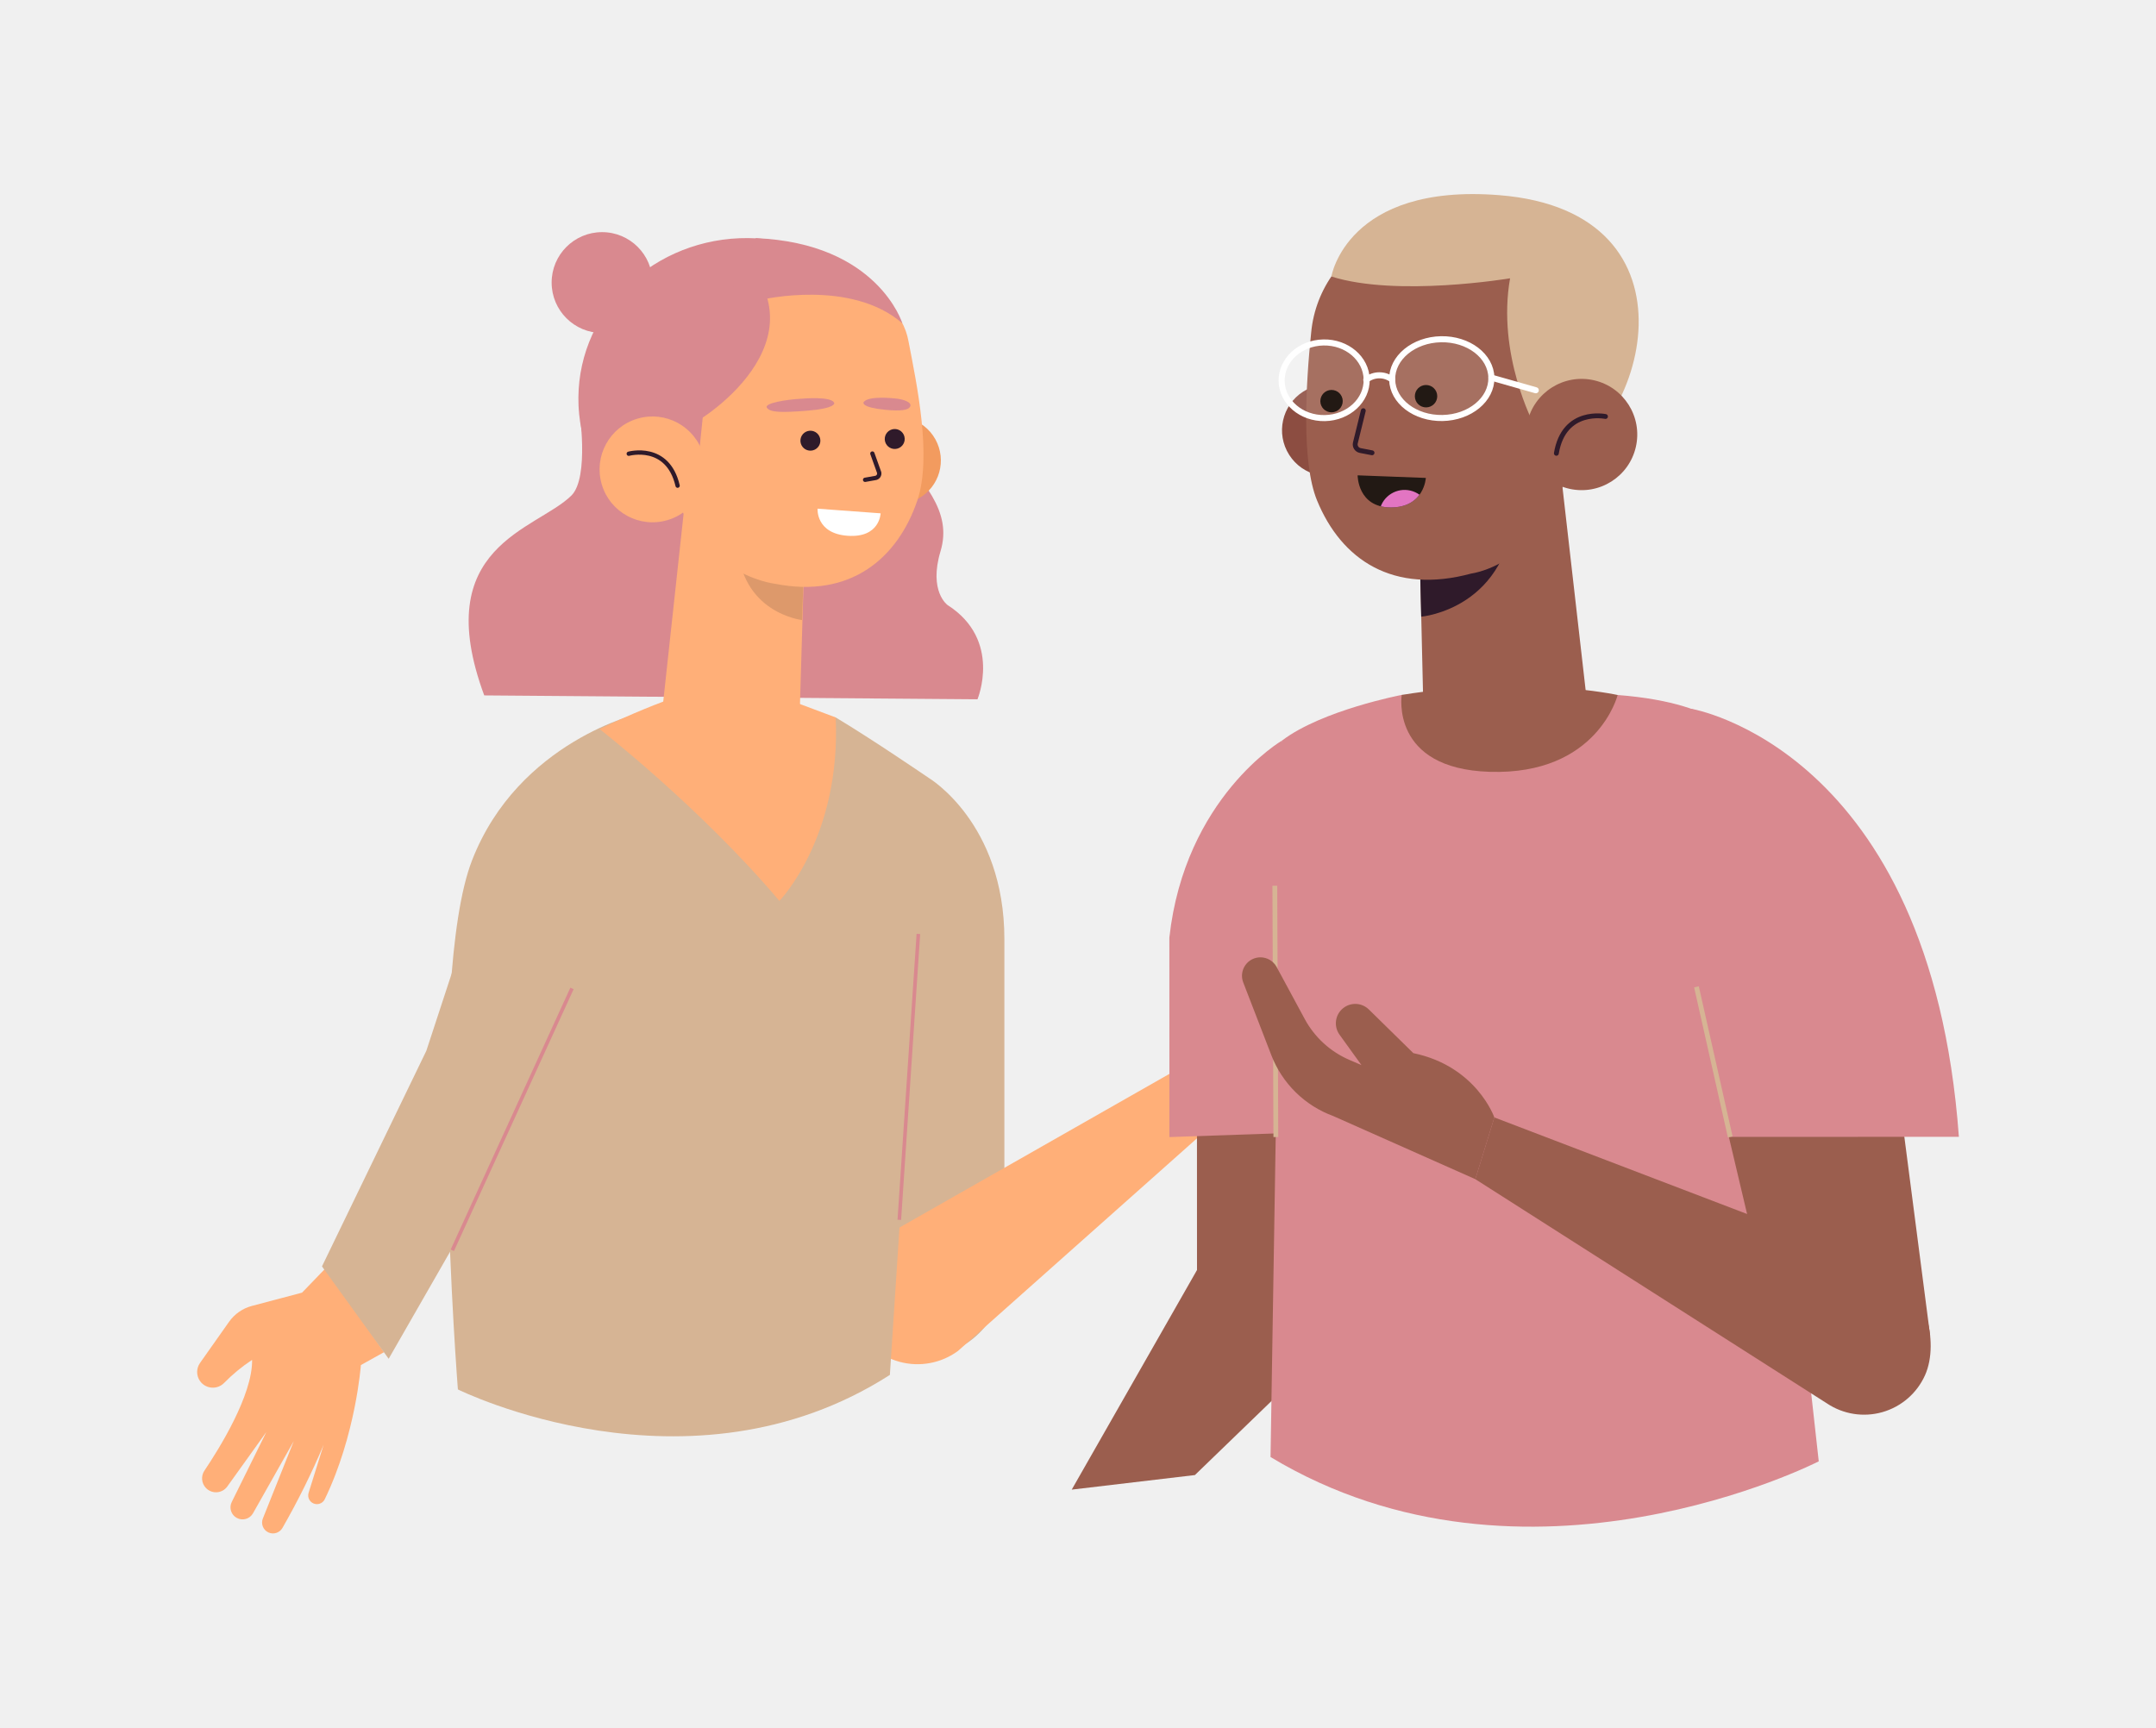
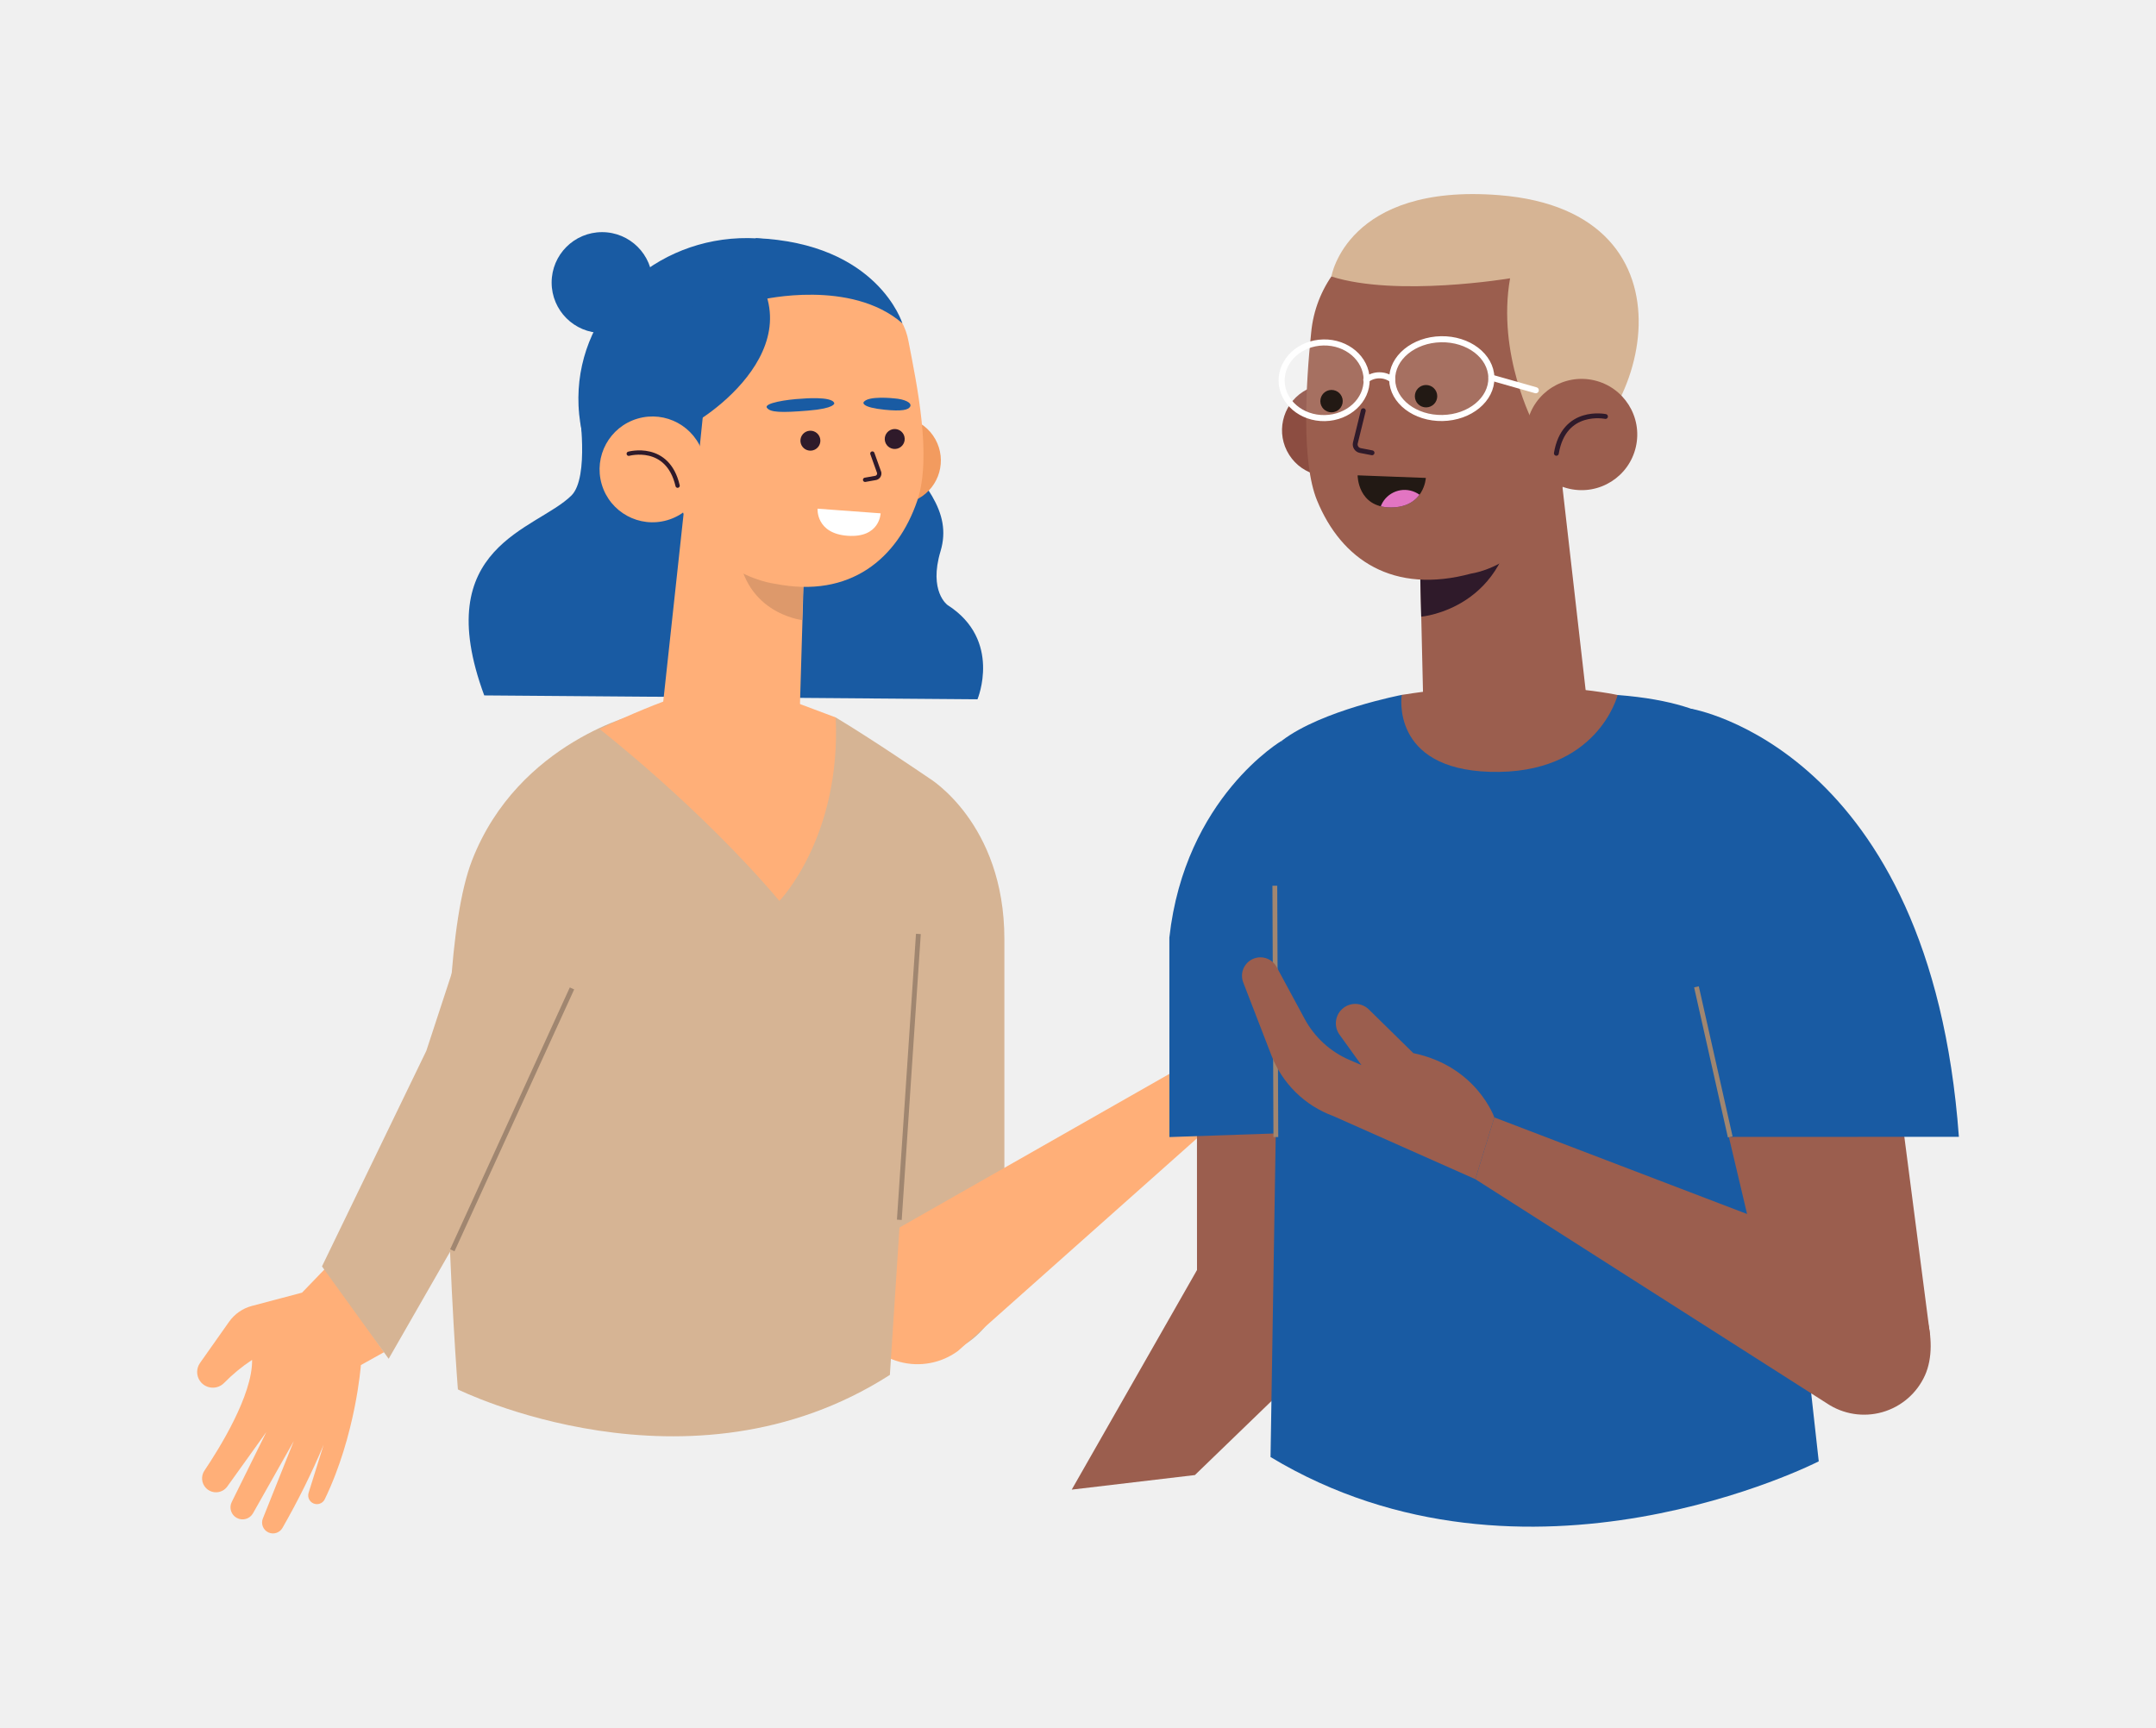
<svg xmlns="http://www.w3.org/2000/svg" id="_1" data-name="1" viewBox="0 0 448.837 359.689">
  <defs>
-     <style>.cls-1{fill:#221914;}.cls-2{fill:#d9898f;}.cls-3{fill:#f29b5f;}.cls-4{fill:#ffaf78;}.cls-5{fill:#dd996b;}.cls-13,.cls-14,.cls-16,.cls-6,.cls-8{fill:none;}.cls-13,.cls-6{stroke:#2f1a2a;}.cls-13,.cls-16,.cls-6{stroke-linecap:round;stroke-linejoin:round;}.cls-6{stroke-width:0.893px;}.cls-7{fill:#d6b494;}.cls-8{stroke:#d9898f;stroke-width:0.75px;}.cls-14,.cls-8{stroke-miterlimit:10;}.cls-15,.cls-9{fill:#fff;}.cls-10{fill:#8c4d41;}.cls-11{fill:#9b5e4e;}.cls-12{fill:#2f1a2a;}.cls-13{stroke-width:1.012px;}.cls-14{stroke:#d6b494;}.cls-15{opacity:0.11;}.cls-16{stroke:#fff;stroke-width:1.261px;}.cls-17{clip-path:url(#clip-path);}.cls-18{fill:#e275c2;}</style>
+     <style>.cls-1{fill:#221914;}.cls-2{fill:#195ba3;}.cls-3{fill:#f29b5f;}.cls-4{fill:#ffaf78;}.cls-5{fill:#dd996b;}.cls-13,.cls-15,.cls-6,.cls-8{fill:none;}.cls-13,.cls-6{stroke:#2f1a2a;}.cls-13,.cls-15,.cls-6{stroke-linecap:round;stroke-linejoin:round;}.cls-6{stroke-width:0.893px;}.cls-7{fill:#d6b494;}.cls-8{stroke:#a08670;stroke-miterlimit:10;}.cls-14,.cls-9{fill:#fff;}.cls-10{fill:#8c4d41;}.cls-11{fill:#9b5e4e;}.cls-12{fill:#2f1a2a;}.cls-13{stroke-width:1.012px;}.cls-14{opacity:0.11;}.cls-15{stroke:#fff;stroke-width:1.261px;}.cls-16{clip-path:url(#clip-path);}.cls-17{fill:#e275c2;}</style>
    <clipPath id="clip-path">
      <path id="_Trazado_de_recorte_" data-name="&lt;Trazado de recorte&gt;" class="cls-1" d="M282.631,98.97l14.2.538s-.312,6.144-7.286,6.144C282.606,105.652,282.631,98.97,282.631,98.97Z" />
    </clipPath>
  </defs>
  <path class="cls-2" d="M120.541,84.911s2.244,14.491-1.594,18.272c-7.324,7.213-29.667,10.421-18.138,41.609l102.682.807s5.179-12.341-6.235-19.629c0,0-3.971-2.82-1.456-11.2s-3.541-14.391-10.959-23.415L170.3,67.305Z" />
  <ellipse class="cls-2" cx="155.487" cy="83.048" rx="33.478" ry="35.078" transform="translate(71.22 237.878) rotate(-89.55)" />
  <circle class="cls-3" cx="186.869" cy="95.859" r="9.077" transform="matrix(0.873, -0.487, 0.487, 0.873, -23.024, 103.196)" />
  <polygon class="cls-4" points="167.423 116.784 166.232 157.025 137.089 155.166 143.505 95.977 167.423 116.784" />
  <path class="cls-5" d="M166.974,129.1s-12.993-1.442-13.438-16.251l13.743,7.41Z" />
  <path class="cls-4" d="M184.859,63.45a13.252,13.252,0,0,1,4.274,7.614c1.669,8.7,4.959,24.025,1.813,33.219-4.092,11.955-13.893,20.379-29.6,17.265,0,0-18.836-2.051-22.526-25.958C132.942,57.5,165.382,46.726,184.859,63.45Z" />
  <path class="cls-6" d="M181.609,94.429l1.418,3.958a.948.948,0,0,1-.689,1.114l-2.243.4" />
  <path class="cls-2" d="M141.156,89.531c1.492.639,29.093-15.676,15.3-33.776,0,0-20.934,4.741-19.958,33.725Z" />
  <path class="cls-2" d="M158.641,62.386s18.525-4.365,29.213,4.936c0,0-5.083-16.688-30.5-17.739L147.613,70.8Z" />
  <polygon class="cls-2" points="146.993 80.117 145.048 99.098 138.633 81.658 146.993 80.117" />
  <path class="cls-4" d="M125.27,100.843a11.015,11.015,0,1,0,7.454-13.679A11.014,11.014,0,0,0,125.27,100.843Z" />
  <path class="cls-6" d="M130.893,94.474s8.093-2.256,10.172,6.648" />
  <path class="cls-7" d="M193.354,161.976s15.739,9.332,15.739,33.574v69.49a17.594,17.594,0,0,1-14.782,17.368h0a17.594,17.594,0,0,1-20.4-17.248l-.621-91.556Z" />
  <path class="cls-4" d="M249.784,219.985l7.55,9.781-57.9,51.516a14.241,14.241,0,0,1-21.507-5.847h0a14.241,14.241,0,0,1,6.859-18.442Z" />
  <path class="cls-4" d="M249.784,219.985l4.123-7.156a27.515,27.515,0,0,1,8.757-9.275l6.347-4.16a2.915,2.915,0,0,1,4.267,1.268h0a3.731,3.731,0,0,1-.751,4.109l-5.636,5.755,30.321-8.687a2.258,2.258,0,0,1,2.891,1.768l.156.9a2.257,2.257,0,0,1-1.4,2.492l-17.794,5.707,21.346-3.729a2.257,2.257,0,0,1,2.768,1.942l.076.667a2.259,2.259,0,0,1-1.717,2.449l-22.1,4.537,18.321-.372a2.257,2.257,0,0,1,2.322,2.643l-.05.287a2.256,2.256,0,0,1-1.934,1.85l-19.072,2.466,11.708,0a2.258,2.258,0,0,1,2.033,3.239h0a2.257,2.257,0,0,1-1.825,1.266L250.3,233.9Z" />
  <path class="cls-7" d="M133.191,148.488s-25.245,5.795-34.914,30.628-2.954,110.177-2.954,110.177,48.019,23.858,89.933-3.025l8.1-124.292s-11.737-8.029-19.379-12.6Z" />
  <path class="cls-4" d="M146.867,143.251s-8.055,1.8-22.036,8.55c0,0,20.9,16.241,37.426,35.777,0,0,12.852-13.2,11.718-38.2l-16.323-6.123Z" />
  <line class="cls-8" x1="191.189" y1="194.455" x2="187.222" y2="253.975" />
  <line class="cls-7" x1="117" y1="241.207" x2="116.217" y2="181.559" />
  <path class="cls-4" d="M79.946,281.538l-4.817,2.684s-1.054,14.573-7.523,27.941a1.822,1.822,0,0,1-1.937.99h0a1.808,1.808,0,0,1-1.427-2.322l3.121-9.981a158.647,158.647,0,0,1-8.577,17.308,2.277,2.277,0,0,1-2.931.9h0a2.267,2.267,0,0,1-1.133-2.889l6.44-16.122-8.491,15.031a2.506,2.506,0,0,1-3.342.989h0a2.507,2.507,0,0,1-1.087-3.333l7.2-14.563L47.322,309.5a2.9,2.9,0,0,1-4.452.314h0a2.9,2.9,0,0,1-.3-3.631c3-4.46,10.036-15.7,9.911-23.041a35.157,35.157,0,0,0-5.809,4.785,3.283,3.283,0,0,1-5.029-.369h0a3.275,3.275,0,0,1,0-3.781l6.039-8.562a8.483,8.483,0,0,1,4.76-3.309l10.439-2.764,4.98-5.164Z" />
  <path class="cls-9" d="M170.2,105.913l13.126.967s-.13,5.129-6.821,4.676S170.2,105.913,170.2,105.913Z" />
  <circle class="cls-10" cx="276.436" cy="89.58" r="9.545" transform="translate(-4.816 162.648) rotate(-32.518)" />
  <polygon class="cls-11" points="295.511 112.68 296.383 150.21 330.563 147.752 323.599 86.759 295.511 112.68" />
  <path class="cls-12" d="M295.866,128.4s18.579-1.548,19.469-23.766l-19.823,9.109Z" />
  <path class="cls-11" d="M288.25,48.569a24.845,24.845,0,0,0-15.289,20.679c-1.1,10.558-2.068,26.92,1.216,34.934,5.077,12.39,15.853,19.651,32.143,15.228,0,0,19.073-2.331,21.822-31.09C331.394,54.291,307.5,40.961,288.25,48.569Z" />
  <path class="cls-7" d="M319.3,88.292s-7.725-14.534-4.931-30.346c0,0-23.569,3.961-37.2-.375,0,0,3.2-19.442,34.9-16.939,43.412,3.429,30.741,49.694,10.041,57.617Z" />
  <path class="cls-11" d="M340.561,93.019a11.583,11.583,0,1,1-8.751-13.847A11.583,11.583,0,0,1,340.561,93.019Z" />
  <path class="cls-13" d="M334.228,86.718s-8.646-1.818-10.223,7.667" />
  <polygon class="cls-11" points="249.175 208.792 249.193 264.43 223.113 310.155 248.757 307.121 279.836 277.079 276.475 211.578 249.175 208.792" />
  <path class="cls-2" d="M266.91,154.177S246.674,166,243.437,195.211l.014,41.54,33.032-1.14Z" />
  <path class="cls-2" d="M291.811,144.69s-16.577,3.169-24.9,9.487L264.5,303.368c53.259,32.1,114.128.9,114.128.9L362.062,154.917s-2.159-8.418-25.3-10.212Z" />
  <path class="cls-11" d="M336.763,144.705s-19.1-4.211-44.952-.015c0,0-2.45,15.371,18.314,16.012C332.613,161.4,336.763,144.705,336.763,144.705Z" />
-   <line class="cls-14" x1="265.607" y1="236.744" x2="265.395" y2="184.415" />
+   <line class="cls-8" x1="265.607" y1="236.744" x2="265.395" y2="184.415" />
  <path class="cls-11" d="M311.092,232.658s-3.694-10.652-16.86-13.384l-9.263-9.092a4.04,4.04,0,0,0-5.293-.318h0a4.04,4.04,0,0,0-.815,5.563l4.563,6.333-2.5-1.076a19.209,19.209,0,0,1-9.305-8.514l-5.848-10.83a3.837,3.837,0,0,0-3.349-2.014h0a3.838,3.838,0,0,0-3.608,5.221l5.858,15.165a21.872,21.872,0,0,0,12.88,12.657l29.583,13.148Z" />
  <path class="cls-11" d="M311.092,232.658,393.358,264.1c7.116,3.075,10.564,15.181,7.387,22.252h0A13.9,13.9,0,0,1,380.3,292.18l-73.166-46.663Z" />
  <polygon class="cls-11" points="401.828 278.174 393.204 211.696 353.308 208.759 367.306 267.993 401.828 278.174" />
  <path class="cls-2" d="M352.035,147.565s49.857,8.2,55.766,89.133l-61.308.02-4.049-52.374Z" />
  <polyline class="cls-2" points="359.915 236.714 348.367 236.717 341.183 194.93" />
+   <path class="cls-14" d="M289.821,79.033c.09,4.528,4.786,8.107,10.489,8s10.255-3.874,10.166-8.4-4.785-8.107-10.489-8S289.732,74.505,289.821,79.033Z" />
+   <ellipse class="cls-14" cx="275.583" cy="79.253" rx="8.852" ry="7.874" transform="matrix(1, -0.02, 0.02, 1, -1.506, 5.436)" />
  <path class="cls-15" d="M289.821,79.033c.09,4.528,4.786,8.107,10.489,8s10.255-3.874,10.166-8.4-4.785-8.107-10.489-8S289.732,74.505,289.821,79.033Z" />
  <ellipse class="cls-15" cx="275.583" cy="79.253" rx="8.852" ry="7.874" transform="matrix(1, -0.02, 0.02, 1, -1.506, 5.436)" />
-   <path class="cls-16" d="M289.821,79.033c.09,4.528,4.786,8.107,10.489,8s10.255-3.874,10.166-8.4-4.785-8.107-10.489-8S289.732,74.505,289.821,79.033Z" />
-   <ellipse class="cls-16" cx="275.583" cy="79.253" rx="8.852" ry="7.874" transform="matrix(1, -0.02, 0.02, 1, -1.506, 5.436)" />
-   <path class="cls-16" d="M289.821,79.033a4.434,4.434,0,0,0-5.387.045" />
-   <line class="cls-16" x1="310.476" y1="78.626" x2="319.72" y2="81.255" />
-   <line class="cls-14" x1="360.2" y1="236.714" x2="353.169" y2="205.469" />
+   <path class="cls-15" d="M289.821,79.033a4.434,4.434,0,0,0-5.387.045" />
+   <line class="cls-15" x1="310.476" y1="78.626" x2="319.72" y2="81.255" />
+   <line class="cls-8" x1="360.2" y1="236.714" x2="353.169" y2="205.469" />
  <polygon class="cls-7" points="98.631 188.671 88.751 218.797 67.029 263.679 80.913 282.914 119.078 216.374 98.631 188.671" />
  <line class="cls-8" x1="119.078" y1="205.8" x2="94.164" y2="260.322" />
  <path class="cls-12" d="M184.256,91.932a2.077,2.077,0,1,0,1.48-2.537A2.077,2.077,0,0,0,184.256,91.932Z" />
  <path class="cls-12" d="M166.7,92.284a2.077,2.077,0,1,0,1.48-2.537A2.077,2.077,0,0,0,166.7,92.284Z" />
  <circle class="cls-2" cx="125.338" cy="58.831" r="10.498" />
  <path class="cls-1" d="M279.49,83.948a2.331,2.331,0,1,1-1.862-2.72A2.33,2.33,0,0,1,279.49,83.948Z" />
  <path class="cls-1" d="M299.166,82.922A2.331,2.331,0,1,1,297.3,80.2,2.33,2.33,0,0,1,299.166,82.922Z" />
  <path class="cls-13" d="M283.811,85.508l-1.652,6.716a1.293,1.293,0,0,0,1.009,1.577l2.463.476" />
  <path id="_Trazado_de_recorte_2" data-name="&lt;Trazado de recorte&gt;" class="cls-1" d="M282.631,98.97l14.2.538s-.312,6.144-7.286,6.144C282.606,105.652,282.631,98.97,282.631,98.97Z" />
-   <g class="cls-17">
-     <path class="cls-18" d="M297.23,109.527a5.308,5.308,0,1,1-2.61-7.039A5.308,5.308,0,0,1,297.23,109.527Z" />
+   <g class="cls-16">
+     <path class="cls-17" d="M297.23,109.527a5.308,5.308,0,1,1-2.61-7.039A5.308,5.308,0,0,1,297.23,109.527Z" />
  </g>
  <path class="cls-2" d="M166.9,83.014s6.44-.6,6.782.96c0,0,.183,1.059-5.448,1.519s-7.881.383-8.575-.589S163.851,83.158,166.9,83.014Z" />
  <path class="cls-2" d="M186.173,82.948s-5.61-.645-6.415.849c0,0-.507,1.022,4.424,1.514,3.591.359,4.929.033,5.294-.652C189.909,83.848,188.3,83.1,186.173,82.948Z" />
</svg>
